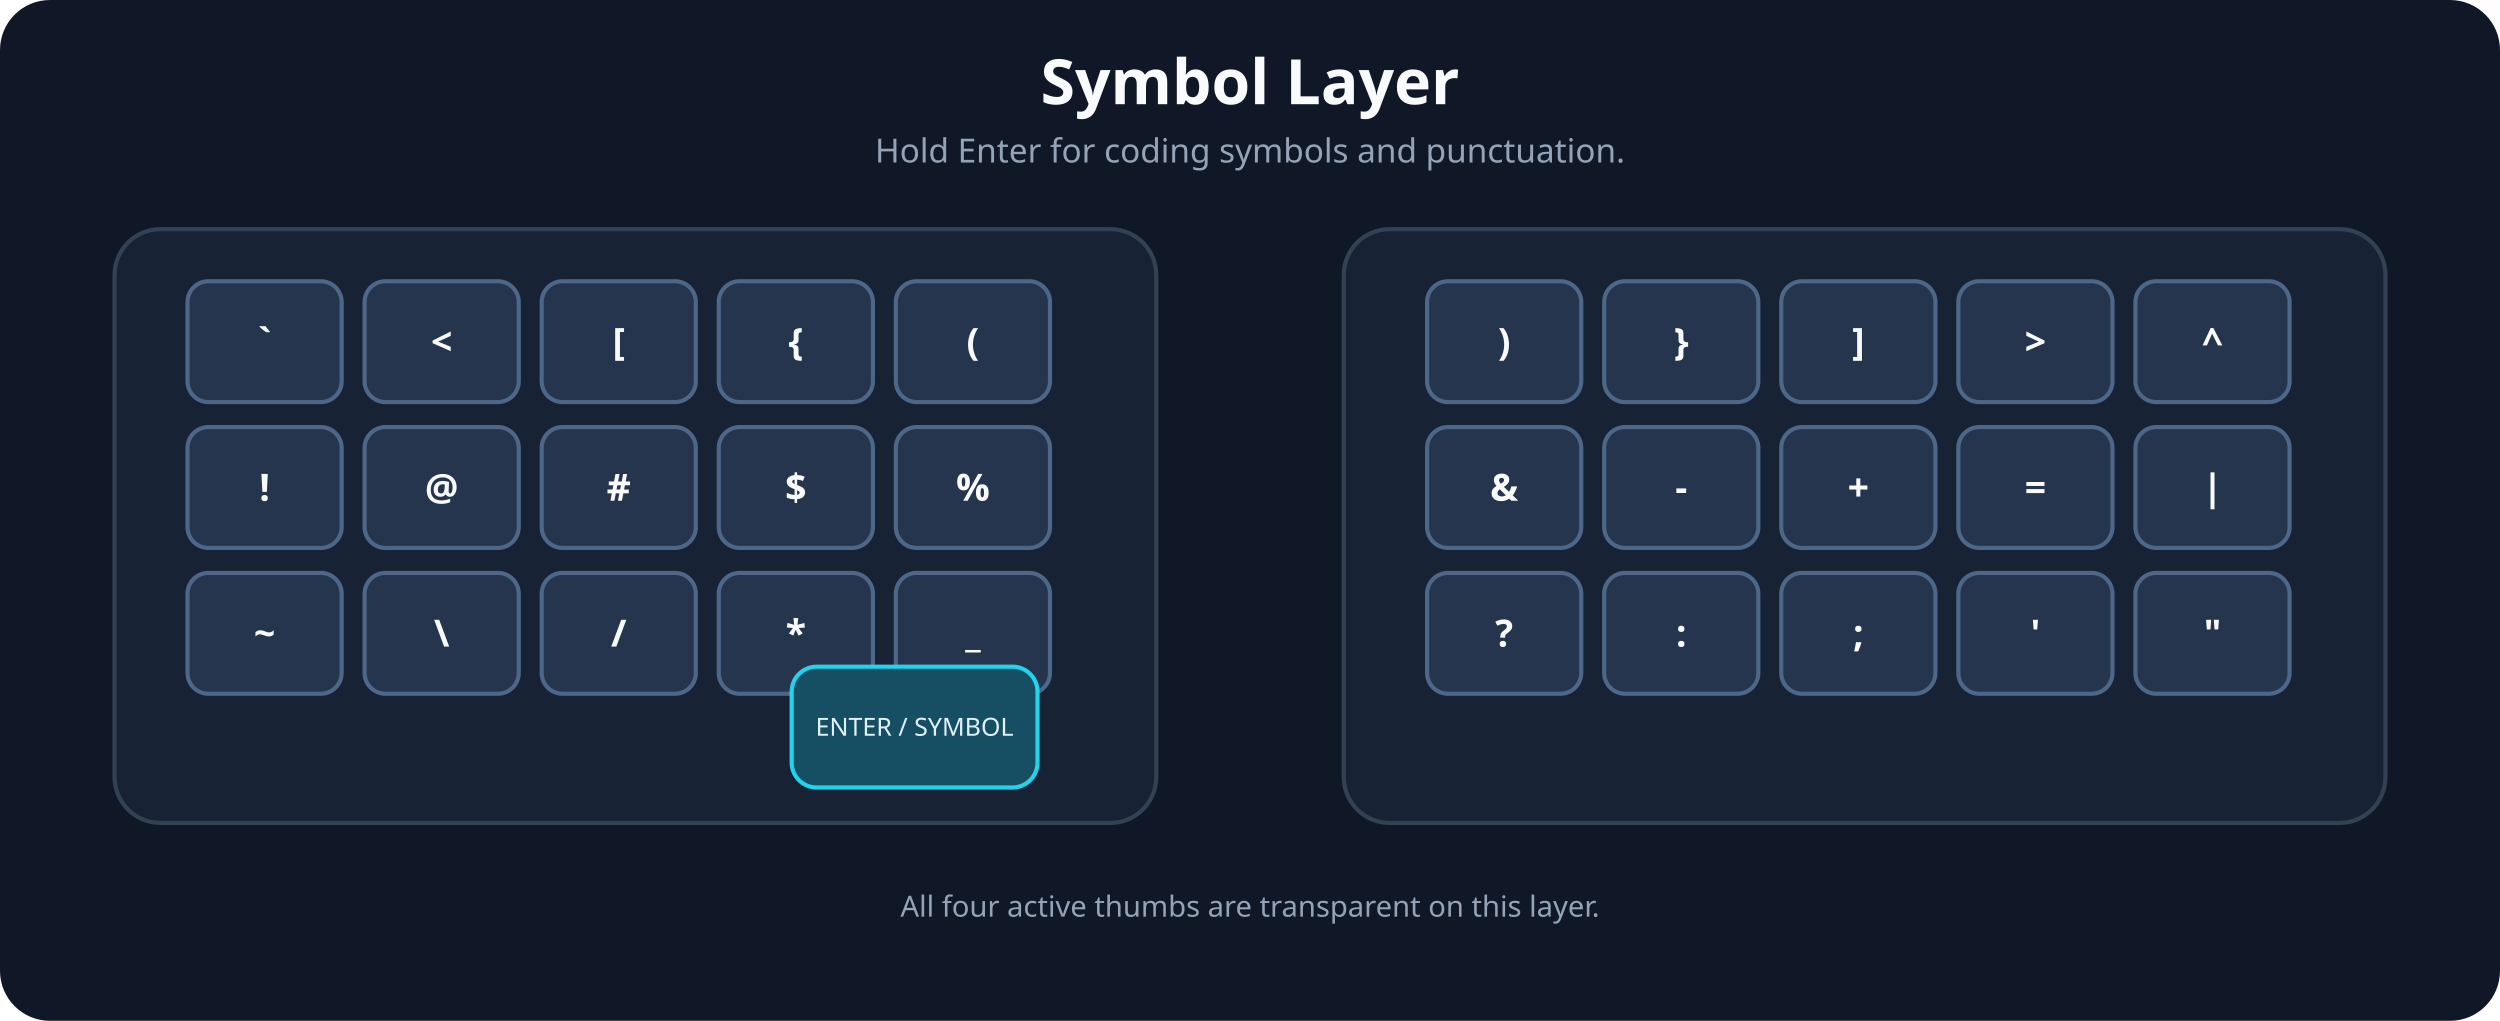
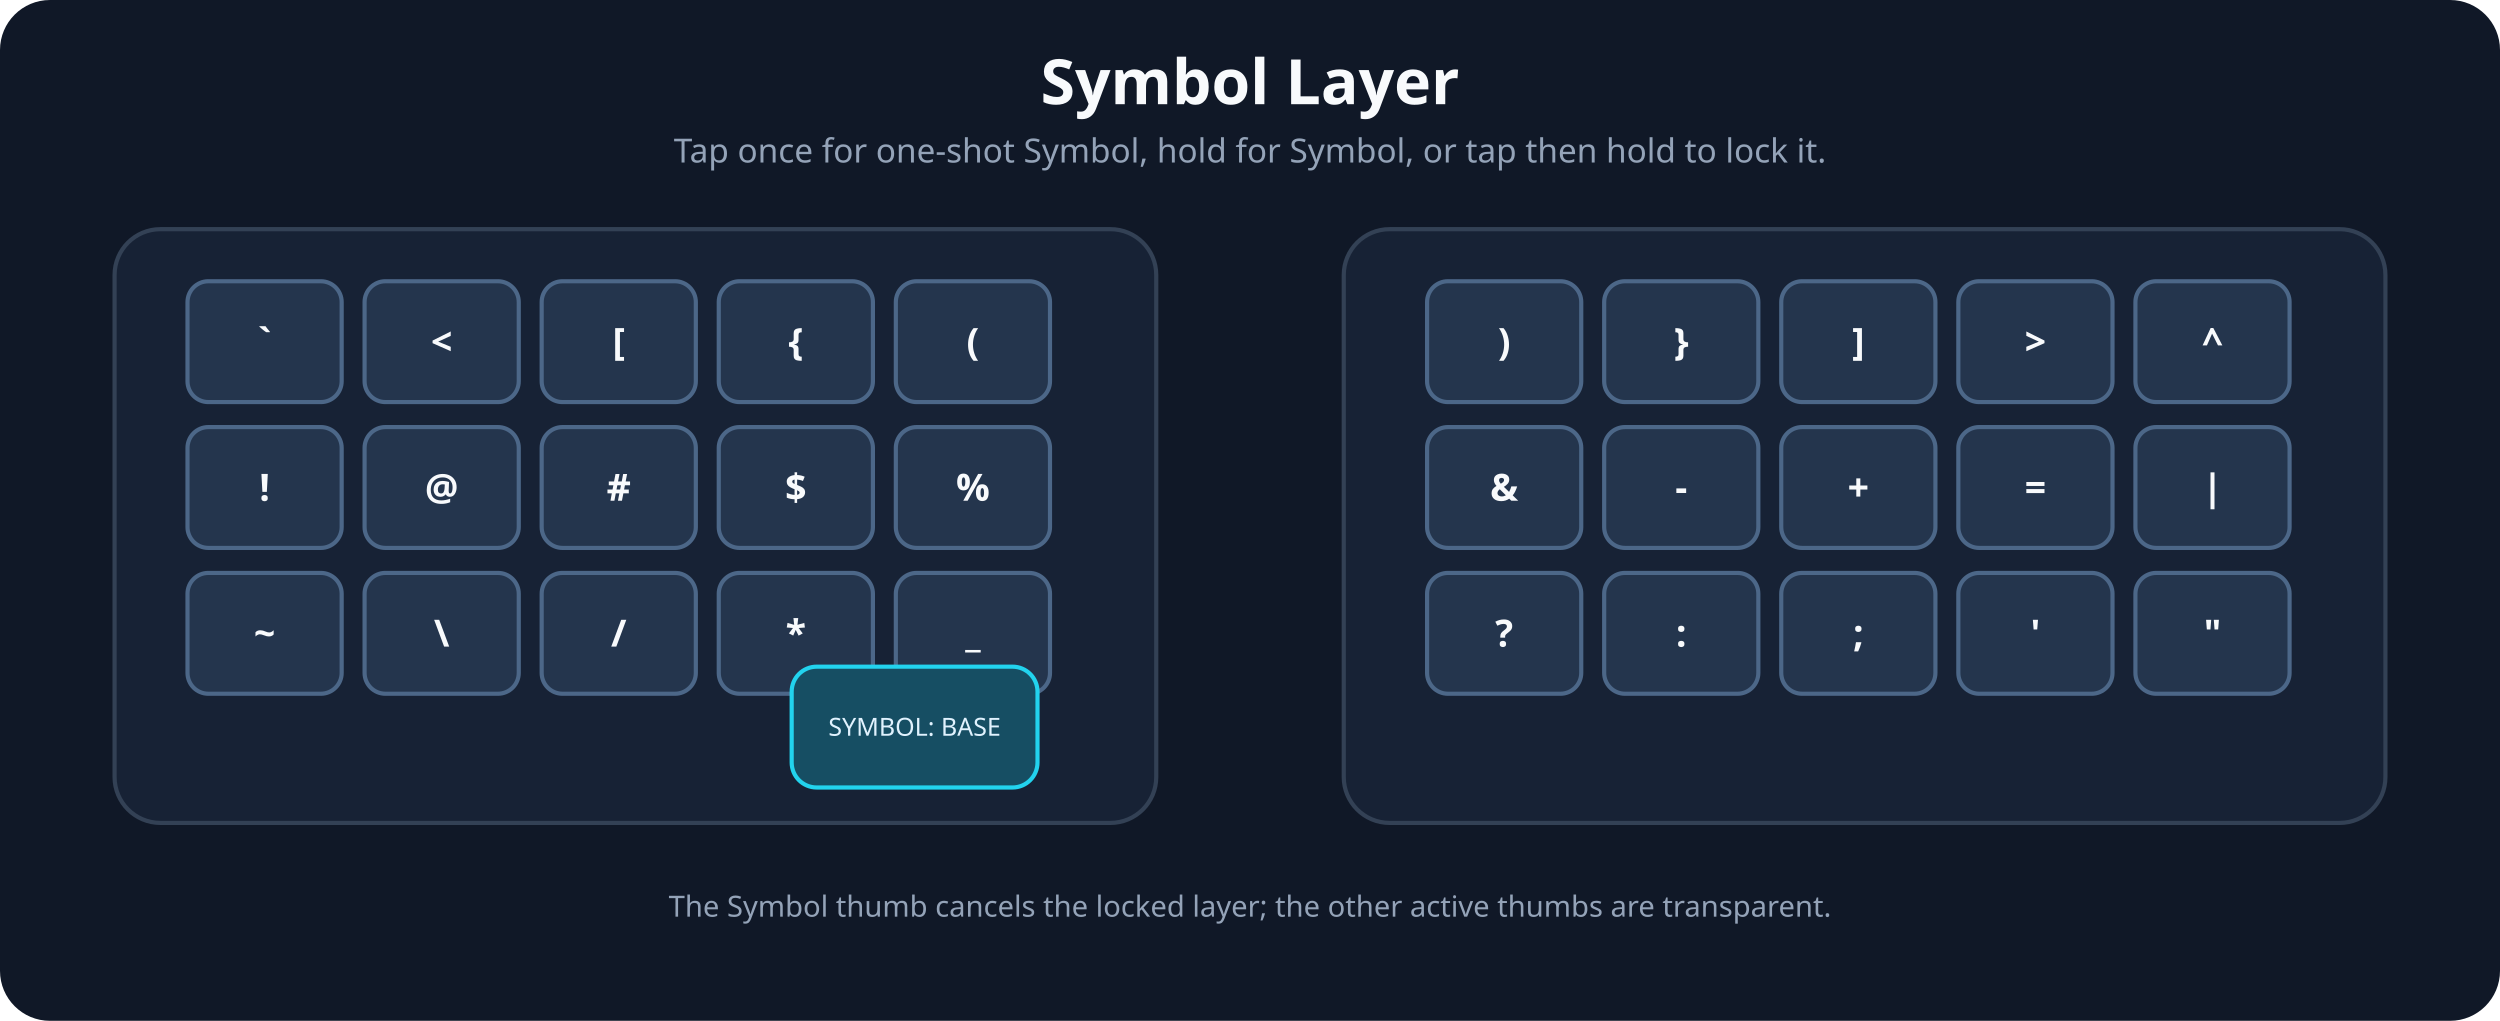
<svg xmlns="http://www.w3.org/2000/svg" width="1200" height="490" viewBox="0 0 1200 490" role="img" aria-labelledby="title description">
  <style>.bg{fill:#101827}.half{fill:#172235;stroke:#334155;stroke-width:2}.keybox{fill:#24354d;stroke:#4c6788;stroke-width:2}.thumb{fill:#164e63;stroke:#22d3ee;stroke-width:2}.title{fill:#f8fafc;font:700 30px system-ui,sans-serif}.sub{fill:#94a3b8;font:16px system-ui,sans-serif}.key{fill:#f8fafc;font:700 18px system-ui,sans-serif;text-anchor:middle;dominant-baseline:middle}.small{fill:#e0f2fe;font:12px system-ui,sans-serif;text-anchor:middle;dominant-baseline:middle}.note{fill:#94a3b8;font:14px system-ui,sans-serif;text-anchor:middle}</style>
  <rect class="bg" width="1200" height="490" rx="24" />
  <text class="title" x="600" y="50" text-anchor="middle">Symbol Layer</text>
-   <text class="sub" x="600" y="78" text-anchor="middle">Hold Enter for coding symbols and punctuation.</text>
+   <text class="sub" x="600" y="78" text-anchor="middle">Tap once for one-shot Symbol, hold for Symbol, or tap then hold to lock it.</text>
  <rect class="half" x="55" y="110" width="500" height="285" rx="22" />
  <rect class="half" x="645" y="110" width="500" height="285" rx="22" />
  <g class="keybox">
    <rect x="90" y="135" width="74" height="58" rx="10" />
    <rect x="175" y="135" width="74" height="58" rx="10" />
    <rect x="260" y="135" width="74" height="58" rx="10" />
    <rect x="345" y="135" width="74" height="58" rx="10" />
    <rect x="430" y="135" width="74" height="58" rx="10" />
    <rect x="90" y="205" width="74" height="58" rx="10" />
    <rect x="175" y="205" width="74" height="58" rx="10" />
    <rect x="260" y="205" width="74" height="58" rx="10" />
    <rect x="345" y="205" width="74" height="58" rx="10" />
    <rect x="430" y="205" width="74" height="58" rx="10" />
    <rect x="90" y="275" width="74" height="58" rx="10" />
    <rect x="175" y="275" width="74" height="58" rx="10" />
    <rect x="260" y="275" width="74" height="58" rx="10" />
    <rect x="345" y="275" width="74" height="58" rx="10" />
    <rect x="430" y="275" width="74" height="58" rx="10" />
  </g>
  <text class="key" x="127" y="164">`</text>
  <text class="key" x="212" y="164">&lt;</text>
  <text class="key" x="297" y="164">[</text>
  <text class="key" x="382" y="164">{</text>
  <text class="key" x="467" y="164">(</text>
  <text class="key" x="127" y="234">!</text>
  <text class="key" x="212" y="234">@</text>
  <text class="key" x="297" y="234">#</text>
  <text class="key" x="382" y="234">$</text>
  <text class="key" x="467" y="234">%</text>
  <text class="key" x="127" y="304">~</text>
  <text class="key" x="212" y="304">\</text>
  <text class="key" x="297" y="304">/</text>
  <text class="key" x="382" y="304">*</text>
  <text class="key" x="467" y="304">_</text>
  <g class="keybox">
    <rect x="685" y="135" width="74" height="58" rx="10" />
    <rect x="770" y="135" width="74" height="58" rx="10" />
    <rect x="855" y="135" width="74" height="58" rx="10" />
    <rect x="940" y="135" width="74" height="58" rx="10" />
    <rect x="1025" y="135" width="74" height="58" rx="10" />
    <rect x="685" y="205" width="74" height="58" rx="10" />
    <rect x="770" y="205" width="74" height="58" rx="10" />
    <rect x="855" y="205" width="74" height="58" rx="10" />
    <rect x="940" y="205" width="74" height="58" rx="10" />
    <rect x="1025" y="205" width="74" height="58" rx="10" />
    <rect x="685" y="275" width="74" height="58" rx="10" />
    <rect x="770" y="275" width="74" height="58" rx="10" />
    <rect x="855" y="275" width="74" height="58" rx="10" />
    <rect x="940" y="275" width="74" height="58" rx="10" />
    <rect x="1025" y="275" width="74" height="58" rx="10" />
  </g>
  <text class="key" x="722" y="164">)</text>
  <text class="key" x="807" y="164">}</text>
  <text class="key" x="892" y="164">]</text>
  <text class="key" x="977" y="164">&gt;</text>
  <text class="key" x="1062" y="164">^</text>
  <text class="key" x="722" y="234">&amp;</text>
  <text class="key" x="807" y="234">-</text>
  <text class="key" x="892" y="234">+</text>
  <text class="key" x="977" y="234">=</text>
  <text class="key" x="1062" y="234">|</text>
  <text class="key" x="722" y="304">?</text>
  <text class="key" x="807" y="304">:</text>
  <text class="key" x="892" y="304">;</text>
  <text class="key" x="977" y="304">'</text>
  <text class="key" x="1062" y="304">"</text>
  <rect class="thumb" x="380" y="320" width="118" height="58" rx="12" />
-   <text class="small" x="439" y="349">ENTER / SYMBOL</text>
-   <text class="note" x="600" y="440">All four active thumbs are transparent on this layer.</text>
+   <text class="small" x="439" y="349">SYMBOL: BASE</text>
+   <text class="note" x="600" y="440">The Symbol thumb cancels the locked layer; the other active thumbs are transparent.</text>
</svg>
